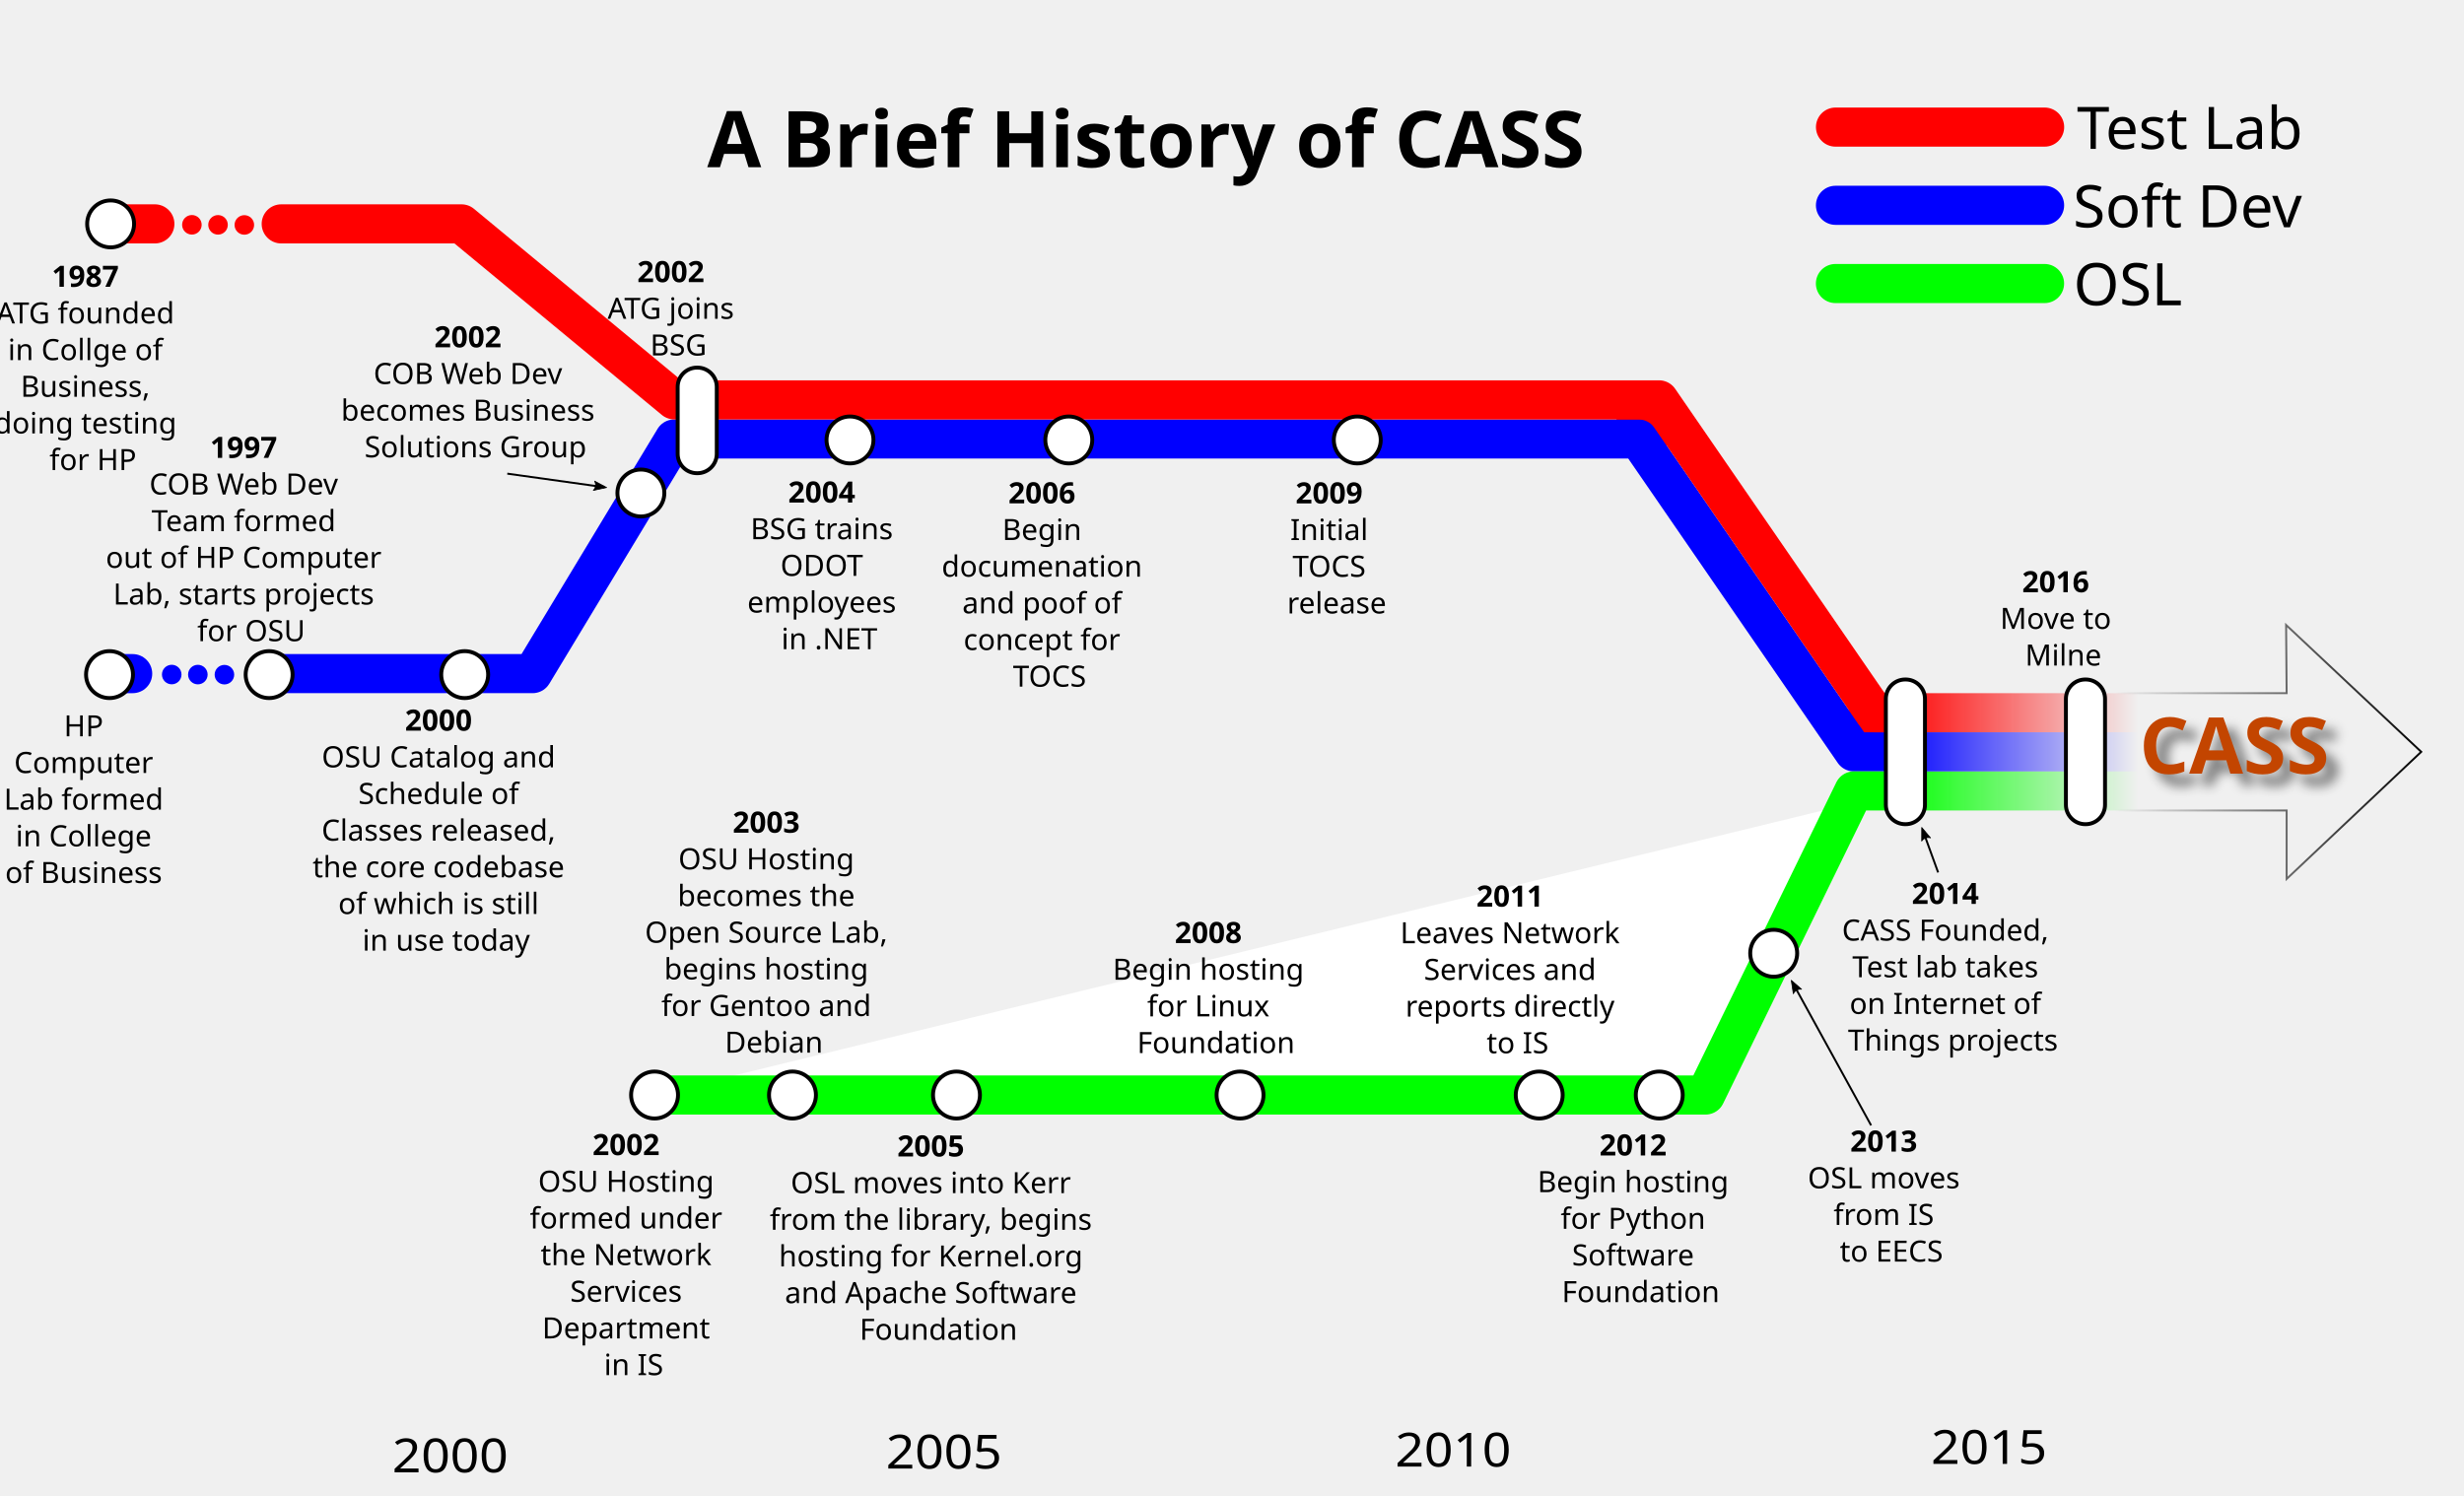
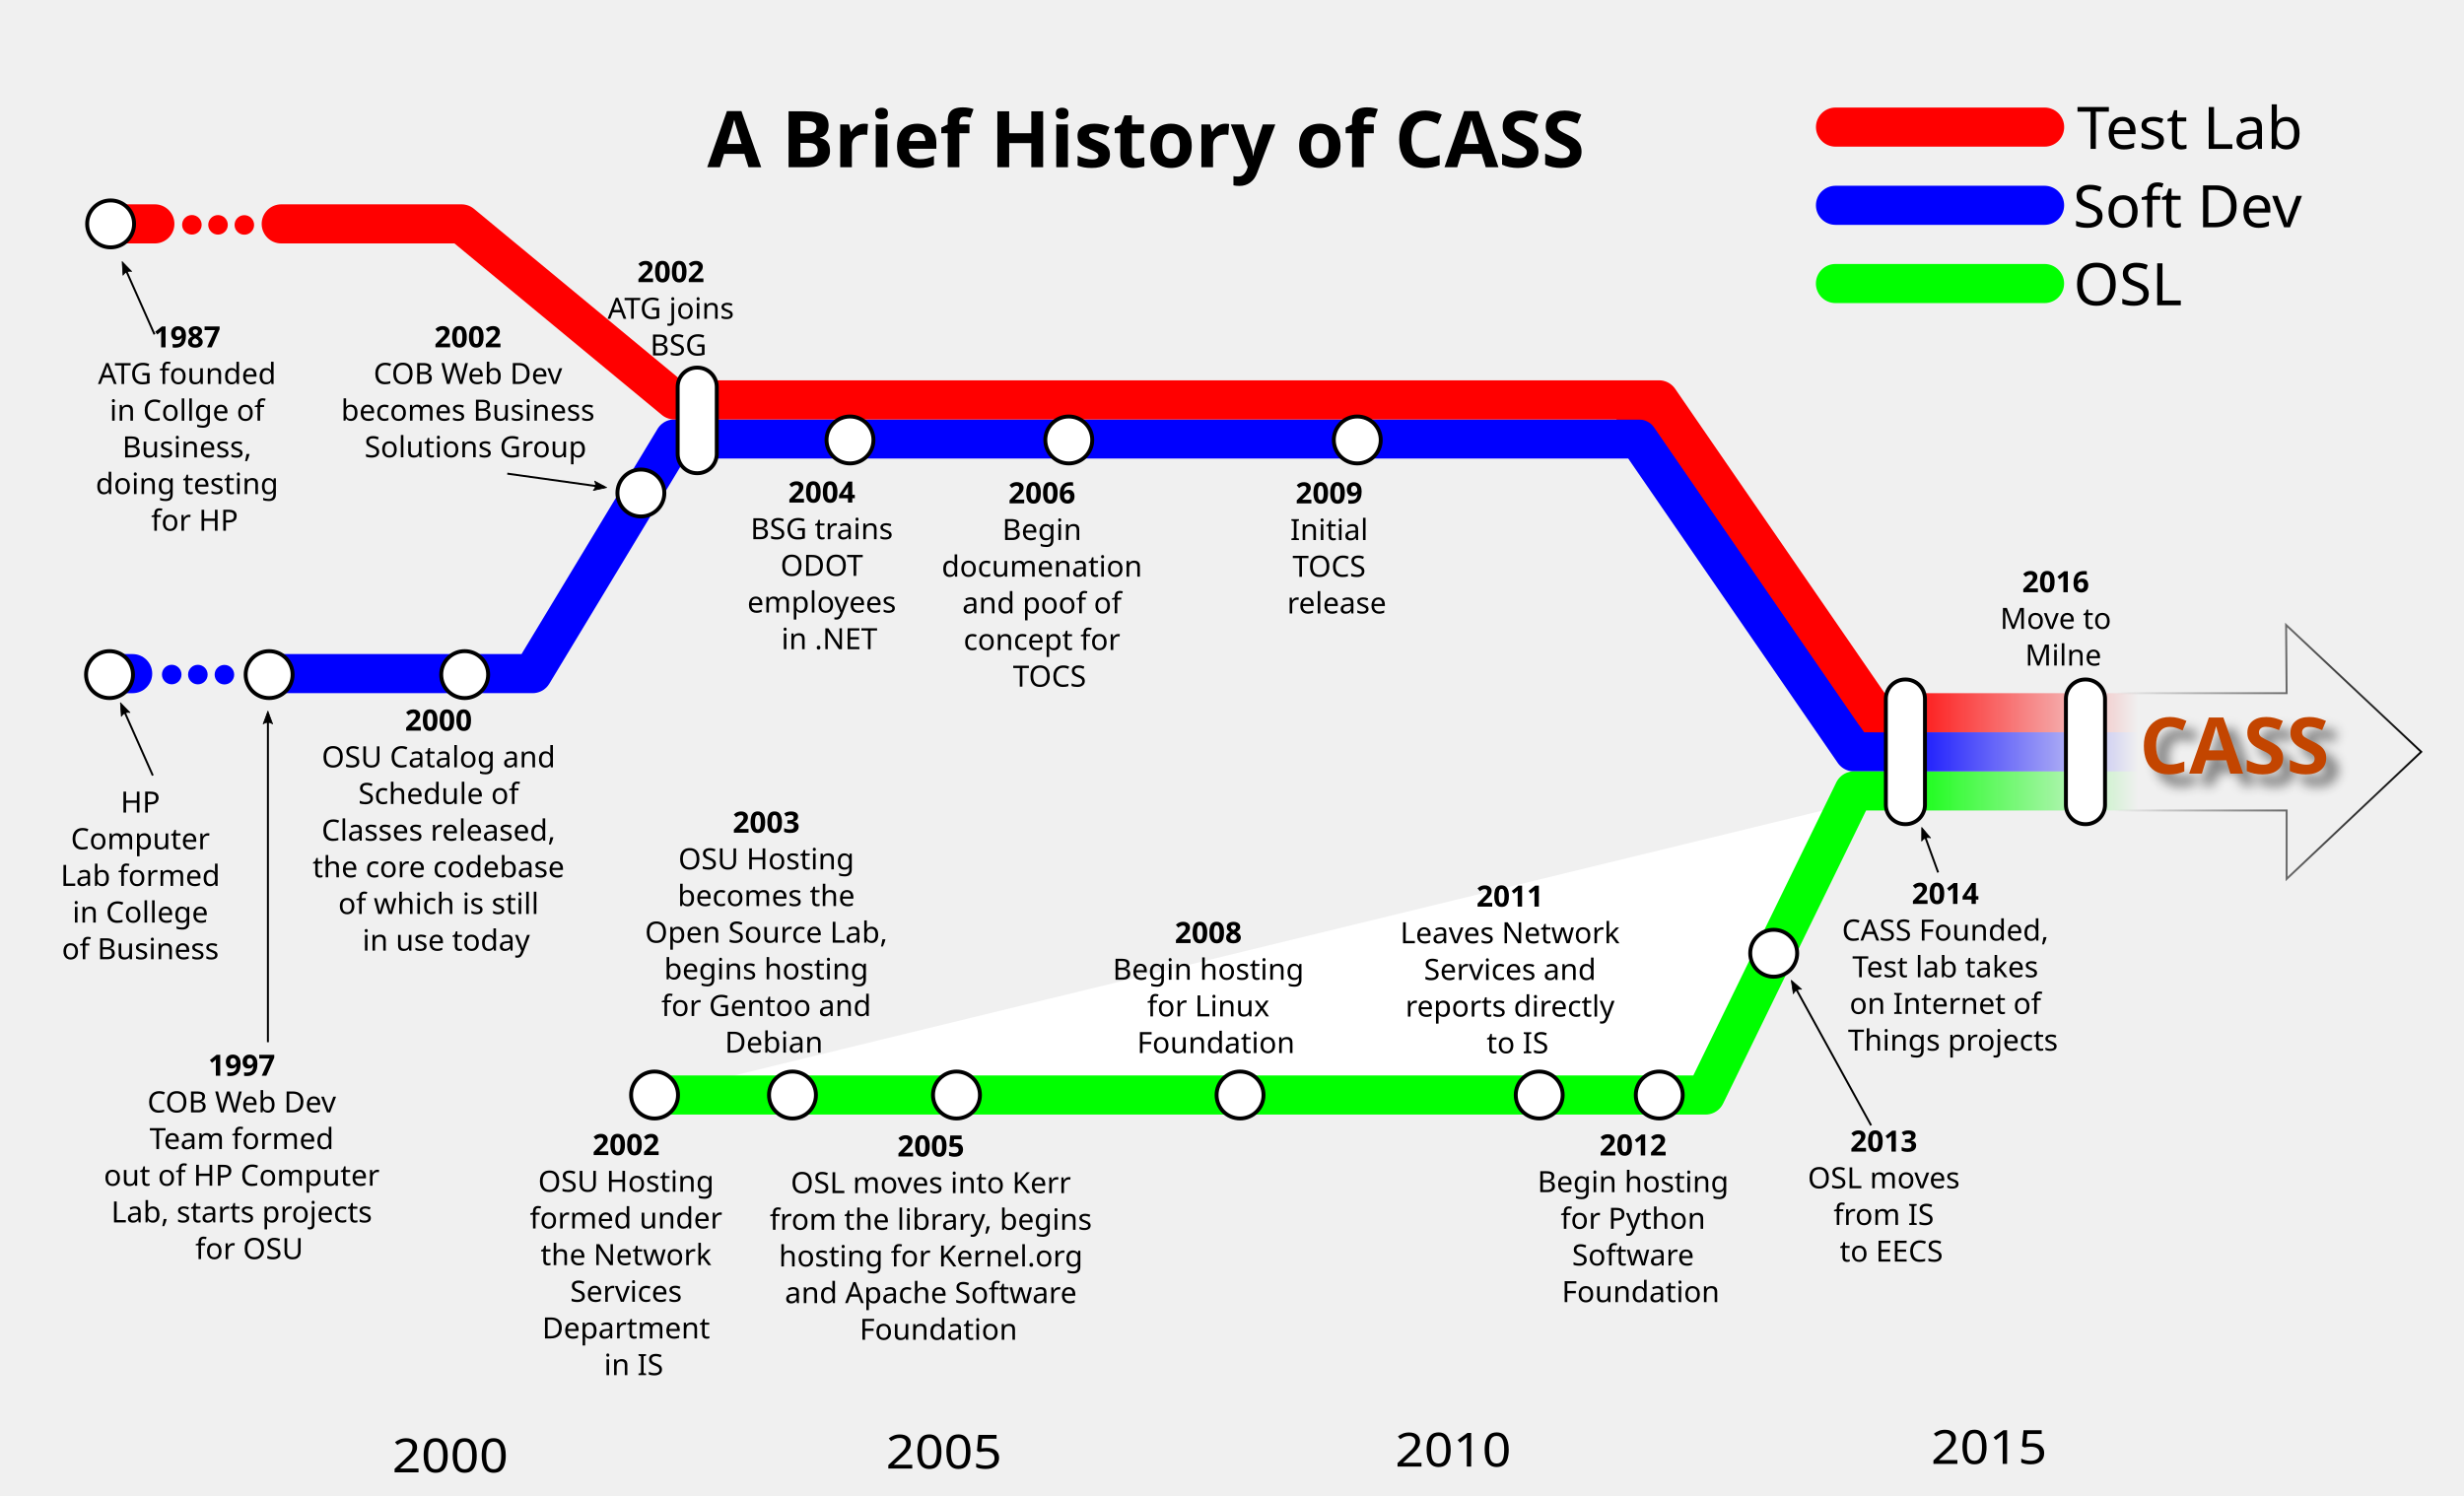
<svg xmlns="http://www.w3.org/2000/svg" xmlns:ns1="http://www.openswatchbook.org/uri/2009/osb" xmlns:xlink="http://www.w3.org/1999/xlink" width="1260" height="765" viewBox="0 0 1260 765" id="svg4152" version="1.1">
  <defs id="defs4154">
+     <marker style="overflow:visible;" id="marker4737" refX="0.0" refY="0.0" orient="auto">
+       <path transform="scale(0.6) rotate(180) translate(0,0)" d="M 8.719,4.034 L -2.207,0.016 L 8.719,-4.002 C 6.973,-1.63 6.983,1.616 8.719,4.034 z " style="fill-rule:evenodd;stroke-width:0.625;stroke-linejoin:round;stroke:#000000;stroke-opacity:1;fill:#000000;fill-opacity:1" id="path4739" />
+     </marker>
+     <marker orient="auto" refY="0.0" refX="0.0" id="marker4672" style="overflow:visible;">
+       <path id="path4443" style="fill-rule:evenodd;stroke-width:0.625;stroke-linejoin:round;stroke:#000000;stroke-opacity:1;fill:#000000;fill-opacity:1" d="M 8.719,4.034 L -2.207,0.016 L 8.719,-4.002 C 6.973,-1.63 6.983,1.616 8.719,4.034 z " transform="scale(0.6) rotate(180) translate(0,0)" />
+     </marker>
    <marker orient="auto" refY="0.0" refX="0.0" id="marker5570" style="overflow:visible;">
      <path id="path5572" style="fill-rule:evenodd;stroke-width:0.625;stroke-linejoin:round;stroke:#000000;stroke-opacity:1;fill:#000000;fill-opacity:1" d="M 8.719,4.034 L -2.207,0.016 L 8.719,-4.002 C 6.973,-1.63 6.983,1.616 8.719,4.034 z " transform="scale(0.6) rotate(180) translate(0,0)" />
    </marker>
    <marker orient="auto" refY="0.0" refX="0.0" id="marker4626" style="overflow:visible;">
      <path id="path4397" style="fill-rule:evenodd;stroke-width:0.625;stroke-linejoin:round;stroke:#000000;stroke-opacity:1;fill:#000000;fill-opacity:1" d="M 8.719,4.034 L -2.207,0.016 L 8.719,-4.002 C 6.973,-1.63 6.983,1.616 8.719,4.034 z " transform="scale(0.6) rotate(180) translate(0,0)" />
    </marker>
    <marker orient="auto" refY="0.0" refX="0.0" id="Arrow2Mend" style="overflow:visible;">
      <path id="path5809" style="fill-rule:evenodd;stroke-width:0.625;stroke-linejoin:round;stroke:#000000;stroke-opacity:1;fill:#000000;fill-opacity:1" d="M 8.719,4.034 L -2.207,0.016 L 8.719,-4.002 C 6.973,-1.63 6.983,1.616 8.719,4.034 z " transform="scale(0.6) rotate(180) translate(0,0)" />
    </marker>
    <marker orient="auto" refY="0.0" refX="0.0" id="Arrow2Mstart" style="overflow:visible">
      <path id="path5806" style="fill-rule:evenodd;stroke-width:0.625;stroke-linejoin:round;stroke:#000000;stroke-opacity:1;fill:#000000;fill-opacity:1" d="M 8.719,4.034 L -2.207,0.016 L 8.719,-4.002 C 6.973,-1.63 6.983,1.616 8.719,4.034 z " transform="scale(0.6) translate(0,0)" />
    </marker>
    <linearGradient id="linearGradient4315" ns1:paint="solid">
      <stop style="stop-color:#ffffff;stop-opacity:1;" offset="0" id="stop4317" />
    </linearGradient>
    <linearGradient id="linearGradient5270">
      <stop style="stop-color:#000000;stop-opacity:1;" offset="0" id="stop5272" />
      <stop style="stop-color:#000000;stop-opacity:0;" offset="1" id="stop5274" />
    </linearGradient>
    <linearGradient id="linearGradient5011">
      <stop style="stop-color:#000000;stop-opacity:1;" offset="0" id="stop5013" />
      <stop style="stop-color:#000000;stop-opacity:0;" offset="1" id="stop5015" />
    </linearGradient>
    <linearGradient id="linearGradient4796">
      <stop style="stop-color:#00ff00;stop-opacity:1;" offset="0" id="stop4798" />
      <stop style="stop-color:#00ff00;stop-opacity:0;" offset="1" id="stop4800" />
    </linearGradient>
    <linearGradient id="linearGradient4788">
      <stop style="stop-color:#0000ff;stop-opacity:1;" offset="0" id="stop4790" />
      <stop style="stop-color:#0000ff;stop-opacity:0;" offset="1" id="stop4792" />
    </linearGradient>
    <linearGradient id="linearGradient4780">
      <stop style="stop-color:#ff0000;stop-opacity:1;" offset="0" id="stop4782" />
      <stop style="stop-color:#ff0000;stop-opacity:0;" offset="1" id="stop4784" />
    </linearGradient>
    <linearGradient xlink:href="#linearGradient4780" id="linearGradient4786" x1="497.004" y1="652.362" x2="899.999" y2="652.362" gradientUnits="userSpaceOnUse" gradientTransform="matrix(0.3154631,0,0,0.9884958,809.5544,7.001632)" />
    <linearGradient xlink:href="#linearGradient4788" id="linearGradient4794" x1="495.812" y1="672.362" x2="900" y2="672.362" gradientUnits="userSpaceOnUse" gradientTransform="matrix(0.3154602,0,0,0.9885047,809.5565,7.225613)" />
    <linearGradient xlink:href="#linearGradient4796" id="linearGradient4802" x1="497.722" y1="692.362" x2="900" y2="692.362" gradientUnits="userSpaceOnUse" gradientTransform="matrix(0.3154602,0,0,0.9885047,809.5565,7.455606)" />
    <filter style="color-interpolation-filters:sRGB" id="filter4937" height="1.93" width="1.26" y="-0.5">
      <feFlood flood-opacity="0.498" flood-color="rgb(0,0,0)" result="flood" id="feFlood4939" />
      <feComposite in="flood" in2="SourceGraphic" operator="in" result="composite1" id="feComposite4941" />
      <feGaussianBlur in="composite1" stdDeviation="3" result="blur" id="feGaussianBlur4943" />
      <feOffset dx="6" dy="6" result="offset" id="feOffset4945" />
      <feComposite in="SourceGraphic" in2="offset" operator="over" result="composite2" id="feComposite4947" />
    </filter>
    <linearGradient xlink:href="#linearGradient5011" id="linearGradient5017" x1="1011.954" y1="666.406" x2="806.514" y2="665.16" gradientUnits="userSpaceOnUse" gradientTransform="matrix(0.7646585,0,0,1,464.7967,7.00423)" />
    <linearGradient xlink:href="#linearGradient5270" id="linearGradient5276" x1="800.918" y1="727.969" x2="873.003" y2="727.969" gradientUnits="userSpaceOnUse" />
    <linearGradient xlink:href="#linearGradient4315" id="linearGradient4319" x1="369.032" y1="769.611" x2="988.075" y2="769.611" gradientUnits="userSpaceOnUse" gradientTransform="translate(-1.980198,0)" />
    <marker orient="auto" refY="0" refX="0" id="Arrow2Mend-3" style="overflow:visible">
      <path id="path5809-3" style="fill:#000000;fill-opacity:1;fill-rule:evenodd;stroke:#000000;stroke-width:0.625;stroke-linejoin:round;stroke-opacity:1" d="M 8.719,4.034 -2.207,0.016 8.719,-4.002 c -1.745,2.372 -1.735,5.617 -6e-7,8.035 z" transform="scale(-0.6,-0.6)" />
    </marker>
    <marker orient="auto" refY="0" refX="0" id="marker4626-7" style="overflow:visible">
      <path id="path4397-9" style="fill:#000000;fill-opacity:1;fill-rule:evenodd;stroke:#000000;stroke-width:0.625;stroke-linejoin:round;stroke-opacity:1" d="M 8.719,4.034 -2.207,0.016 8.719,-4.002 c -1.745,2.372 -1.735,5.617 -6e-7,8.035 z" transform="scale(-0.6,-0.6)" />
    </marker>
+     <marker style="overflow:visible" id="marker4737-2" refX="0" refY="0" orient="auto">
+       <path transform="scale(-0.6,-0.6)" d="M 8.719,4.034 -2.207,0.016 8.719,-4.002 c -1.745,2.372 -1.735,5.617 -6e-7,8.035 z" style="fill:#000000;fill-opacity:1;fill-rule:evenodd;stroke:#000000;stroke-width:0.625;stroke-linejoin:round;stroke-opacity:1" id="path4739-1" />
+     </marker>
  </defs>
  <g id="layer1" transform="translate(0,-287.3622)" style="display:inline">
    <ellipse style="opacity:1;fill:#ff0000;fill-opacity:1;stroke:none;stroke-width:2;stroke-linejoin:miter;stroke-miterlimit:4;stroke-dasharray:none;stroke-opacity:1" id="path4246-7-2" cx="956.436" cy="660.283" rx="15.064" ry="14.569" />
    <ellipse style="opacity:1;fill:#ff0000;fill-opacity:1;stroke:none;stroke-width:2;stroke-linejoin:miter;stroke-miterlimit:4;stroke-dasharray:none;stroke-opacity:1" id="path4246-7-1" cx="841.301" cy="505.12" rx="15.064" ry="14.569" />
    <flowRoot xml:space="preserve" id="flowRoot4865" style="font-style:normal;font-weight:normal;font-size:40px;line-height:125%;font-family:sans-serif;letter-spacing:0px;word-spacing:0px;fill:#000000;fill-opacity:1;stroke:none;stroke-width:1px;stroke-linecap:butt;stroke-linejoin:miter;stroke-opacity:1">
      <flowRegion id="flowRegion4867">
        <rect id="rect4869" width="157.027" height="128.364" x="269.19" y="280.49" />
      </flowRegion>
      <flowPara id="flowPara4871" />
    </flowRoot>
+     <path style="display:inline;fill:none;fill-rule:evenodd;stroke:#ff0000;stroke-width:20;stroke-linecap:round;stroke-linejoin:miter;stroke-opacity:1;stroke-miterlimit:4;stroke-dasharray:none" d="M 841.25,213.25 953.5,374.75" id="path4407" transform="translate(0,287.3622)" />
  </g>
  <g id="layer8" style="display:inline">
    <path transform="translate(0,-287.3622)" style="fill:none;fill-rule:evenodd;stroke:url(#linearGradient4802);stroke-width:20;stroke-linecap:butt;stroke-linejoin:miter;stroke-miterlimit:4;stroke-dasharray:none;stroke-opacity:1" d="m 974.346,691.859 119.125,0" id="path4704" />
    <path transform="translate(0,-287.3622)" style="fill:none;fill-rule:evenodd;stroke:url(#linearGradient4786);stroke-width:20;stroke-linecap:butt;stroke-linejoin:miter;stroke-miterlimit:4;stroke-dasharray:none;stroke-opacity:1" d="m 1093.471,651.859 26.489,0 -152.027,0" id="path4704-8" />
    <path transform="translate(0,-287.3622)" style="fill:none;fill-rule:evenodd;stroke:url(#linearGradient4794);stroke-width:20;stroke-linecap:butt;stroke-linejoin:miter;stroke-miterlimit:4;stroke-dasharray:none;stroke-opacity:1" d="m 972.754,671.859 61.036,0 59.681,0" id="path4704-9" />
    <text transform="translate(0,-287.3622)" xml:space="preserve" style="font-style:normal;font-variant:normal;font-weight:bold;font-stretch:normal;font-size:40px;line-height:125%;font-family:sans-serif;-inkscape-font-specification:'sans-serif Bold';letter-spacing:0px;word-spacing:0px;writing-mode:lr-tb;fill:#c34500;fill-opacity:1;stroke:#000000;stroke-width:1px;stroke-linecap:butt;stroke-linejoin:miter;stroke-opacity:0;filter:url(#filter4937)" x="1093.975" y="682.994" id="text4873">
      <tspan id="tspan4875" x="1093.975" y="682.994">CASS</tspan>
    </text>
    <path transform="translate(0,-287.3622)" style="fill:none;fill-rule:evenodd;stroke:url(#linearGradient5017);stroke-width:1px;stroke-linecap:butt;stroke-linejoin:miter;stroke-opacity:1" d="m 1073.722,641.859 57.543,0 38.039,0 -0.274,-34.881 69.094,64.881 -68.819,65 0,-35 -95.582,0" id="path5009" />
  </g>
  <g id="layer9" style="display:inline">
    <circle transform="translate(0,-287.3622)" style="opacity:1;fill:#ff0000;fill-opacity:1;stroke:none;stroke-width:20;stroke-linejoin:miter;stroke-miterlimit:4;stroke-dasharray:none;stroke-opacity:1" id="path5095" cx="111.489" cy="402.348" r="5" />
    <circle transform="translate(0,-287.3622)" style="opacity:1;fill:#ff0000;fill-opacity:1;stroke:none;stroke-width:20;stroke-linejoin:miter;stroke-miterlimit:4;stroke-dasharray:none;stroke-opacity:1" id="path5095-1" cx="124.947" cy="402.397" r="5" />
    <circle transform="translate(0,-287.3622)" style="opacity:1;fill:#ff0000;fill-opacity:1;stroke:none;stroke-width:20;stroke-linejoin:miter;stroke-miterlimit:4;stroke-dasharray:none;stroke-opacity:1" id="path5095-5" cx="98.126" cy="402.329" r="5" />
    <path transform="translate(0,-287.3622)" style="fill:none;fill-rule:evenodd;stroke:#ff0000;stroke-width:20;stroke-linecap:round;stroke-linejoin:miter;stroke-miterlimit:4;stroke-dasharray:none;stroke-opacity:1" d="m 79.188,401.857 -21.634,0" id="path5118" />
    <path transform="translate(0,-287.3622)" style="fill:none;fill-rule:evenodd;stroke:#0000ff;stroke-width:20;stroke-linecap:round;stroke-linejoin:miter;stroke-miterlimit:4;stroke-dasharray:none;stroke-opacity:1" d="m 67.842,631.862 -10.634,0" id="path5118-7" />
    <circle transform="translate(0,-287.3622)" style="opacity:1;fill:#0000ff;fill-opacity:1;stroke:none;stroke-width:20;stroke-linejoin:miter;stroke-miterlimit:4;stroke-dasharray:none;stroke-opacity:1" id="path5095-4" cx="101.176" cy="632.348" r="5" />
    <circle transform="translate(0,-287.3622)" style="opacity:1;fill:#0000ff;fill-opacity:1;stroke:none;stroke-width:20;stroke-linejoin:miter;stroke-miterlimit:4;stroke-dasharray:none;stroke-opacity:1" id="path5095-1-0" cx="114.76" cy="632.397" r="5" />
    <circle transform="translate(0,-287.3622)" style="opacity:1;fill:#0000ff;fill-opacity:1;stroke:none;stroke-width:20;stroke-linejoin:miter;stroke-miterlimit:4;stroke-dasharray:none;stroke-opacity:1" id="path5095-5-41" cx="87.814" cy="632.329" r="5" />
  </g>
  <g id="layer10">
    <text xml:space="preserve" style="display:inline;font-style:normal;font-variant:normal;font-weight:normal;font-stretch:normal;font-size:25px;line-height:125%;font-family:sans-serif;-inkscape-font-specification:'sans-serif, Normal';text-align:start;letter-spacing:0px;word-spacing:0px;writing-mode:lr-tb;text-anchor:start;fill:#000000;fill-opacity:1;stroke:none;stroke-width:1px;stroke-linecap:butt;stroke-linejoin:miter;stroke-opacity:1" x="951.234" y="1075.412" id="text5022-9" transform="matrix(1.038055,0,0,0.9633397,0,-287.3622)">
      <tspan id="tspan5318" x="951.234" y="1075.412">2015</tspan>
    </text>
    <text xml:space="preserve" style="display:inline;font-style:normal;font-variant:normal;font-weight:normal;font-stretch:normal;font-size:25px;line-height:125%;font-family:sans-serif;-inkscape-font-specification:'sans-serif, Normal';text-align:start;letter-spacing:0px;word-spacing:0px;writing-mode:lr-tb;text-anchor:start;fill:#000000;fill-opacity:1;stroke:none;stroke-width:1px;stroke-linecap:butt;stroke-linejoin:miter;stroke-opacity:1" x="687.245" y="1076.852" id="text5022-9-3" transform="matrix(1.038055,0,0,0.9633397,0,-287.3622)">
      <tspan id="tspan5356" x="687.245" y="1076.852">2010</tspan>
    </text>
    <text xml:space="preserve" style="display:inline;font-style:normal;font-variant:normal;font-weight:normal;font-stretch:normal;font-size:25px;line-height:125%;font-family:sans-serif;-inkscape-font-specification:'sans-serif, Normal';text-align:start;letter-spacing:0px;word-spacing:0px;writing-mode:lr-tb;text-anchor:start;fill:#000000;fill-opacity:1;stroke:none;stroke-width:1px;stroke-linecap:butt;stroke-linejoin:miter;stroke-opacity:1" x="436.395" y="1077.9" id="text5022-9-3-2" transform="matrix(1.038055,0,0,0.9633397,0,-287.3622)">
      <tspan id="tspan5358" x="436.395" y="1077.9">2005</tspan>
    </text>
    <text xml:space="preserve" style="display:inline;font-style:normal;font-variant:normal;font-weight:normal;font-stretch:normal;font-size:25px;line-height:125%;font-family:sans-serif;-inkscape-font-specification:'sans-serif, Normal';text-align:start;letter-spacing:0px;word-spacing:0px;writing-mode:lr-tb;text-anchor:start;fill:#000000;fill-opacity:1;stroke:none;stroke-width:1px;stroke-linecap:butt;stroke-linejoin:miter;stroke-opacity:1" x="193.176" y="1079.915" id="text5022-9-3-6" transform="matrix(1.038055,0,0,0.9633397,0,-287.3622)">
      <tspan id="tspan5376" x="193.176" y="1079.915">2000</tspan>
    </text>
  </g>
  <g id="layer4" style="display:inline">
    <path transform="translate(0,-287.3622)" style="fill:none;fill-rule:evenodd;stroke:#0000ff;stroke-width:20;stroke-linecap:butt;stroke-linejoin:round;stroke-miterlimit:4;stroke-dasharray:none;stroke-opacity:1" d="m 972.233,671.859 -24.233,0 -110.137,-160 -493.055,0 -72.475,120 -137.089,0" id="path4809-6" />
    <path transform="translate(0,-287.3622)" style="fill:none;fill-opacity:1;fill-rule:evenodd;stroke:#ff0000;stroke-width:20;stroke-linecap:round;stroke-linejoin:round;stroke-miterlimit:4;stroke-dasharray:none;stroke-opacity:1" d="m 969.263,651.859 -10.762,0 -110.138,-160 -503.555,0 -108.812,-90 -92.191,0" id="path4809" />
    <path transform="translate(0,-287.3622)" style="fill:url(#linearGradient4319);fill-opacity:1;fill-rule:evenodd;stroke:#00ff00;stroke-width:20;stroke-linecap:butt;stroke-linejoin:round;stroke-miterlimit:4;stroke-dasharray:none;stroke-opacity:1" d="M 973.223,691.862 948,691.859 872.149,847.362 l -537.77,0" id="path4809-6-2" />
  </g>
  <g id="layer7" style="display:inline">
    <path transform="translate(0,-287.3622)" style="fill:none;fill-rule:evenodd;stroke:#000000;stroke-width:1px;stroke-linecap:butt;stroke-linejoin:miter;stroke-opacity:1;marker-end:url(#marker4626)" d="m 991.089,733.55 -7.921,-21.782" id="path5651" />
    <path transform="translate(0,-287.3622)" style="fill:none;fill-rule:evenodd;stroke:#000000;stroke-width:1px;stroke-linecap:butt;stroke-linejoin:miter;stroke-opacity:1;marker-end:url(#Arrow2Mend)" d="m 259.406,529.59 49.505,6.931" id="path5776" />
    <path transform="translate(0,-287.3622)" style="fill:none;fill-rule:evenodd;stroke:#000000;stroke-width:1px;stroke-linecap:butt;stroke-linejoin:miter;stroke-opacity:1;marker-end:url(#marker4626-7)" d="M 956.813,862.882 916.642,789.85" id="path5651-6" />
  </g>
  <g id="layer6" style="display:inline">
    <text transform="translate(0,-287.3622)" xml:space="preserve" style="font-style:normal;font-variant:normal;font-weight:normal;font-stretch:normal;font-size:15px;line-height:125%;font-family:sans-serif;-inkscape-font-specification:'sans-serif, Normal';text-align:center;letter-spacing:0px;word-spacing:0px;writing-mode:lr-tb;text-anchor:middle;fill:#000000;fill-opacity:1;stroke:none;stroke-width:1px;stroke-linecap:butt;stroke-linejoin:miter;stroke-opacity:1" x="333.8" y="878.098" id="text5375">
      <tspan id="tspan5458" x="333.8" y="878.098" style="font-weight:bold">2002</tspan>
      <tspan id="tspan5460" x="333.8" y="896.848">OSU Hosting</tspan>
      <tspan id="tspan5462" x="333.8" y="915.598">formed under</tspan>
      <tspan id="tspan5464" x="333.8" y="934.348">the Network</tspan>
      <tspan x="333.8" y="953.098" id="tspan5592">Services</tspan>
      <tspan id="tspan5466" x="333.8" y="971.848">Department</tspan>
      <tspan x="333.8" y="990.598" id="tspan5594">in IS</tspan>
    </text>
-     <text transform="translate(0,-287.3622)" xml:space="preserve" style="font-style:normal;font-variant:normal;font-weight:normal;font-stretch:normal;font-size:15px;line-height:125%;font-family:sans-serif;-inkscape-font-specification:'sans-serif, Normal';text-align:center;letter-spacing:0px;word-spacing:0px;writing-mode:lr-tb;text-anchor:middle;fill:#000000;fill-opacity:1;stroke:none;stroke-width:1px;stroke-linecap:butt;stroke-linejoin:miter;stroke-opacity:1" x="138.243" y="521.506" id="text5375-4-6">
-       <tspan id="tspan5536" style="font-weight:bold" x="138.243" y="521.506">1997</tspan>
-       <tspan id="tspan5546" x="138.243" y="540.256">COB Web Dev</tspan>
-       <tspan x="138.243" y="559.006" id="tspan4860">Team formed</tspan>
-       <tspan x="138.243" y="577.756" id="tspan4862">out of HP Computer</tspan>
-       <tspan x="138.243" y="596.506" id="tspan4864">Lab, starts projects</tspan>
-       <tspan x="138.243" y="615.256" id="tspan4866">for OSU</tspan>
+     <text xml:space="preserve" style="font-style:normal;font-variant:normal;font-weight:normal;font-stretch:normal;font-size:15px;line-height:125%;font-family:sans-serif;-inkscape-font-specification:'sans-serif, Normal';text-align:center;letter-spacing:0px;word-spacing:0px;writing-mode:lr-tb;text-anchor:middle;fill:#000000;fill-opacity:1;stroke:none;stroke-width:1px;stroke-linecap:butt;stroke-linejoin:miter;stroke-opacity:1" x="137.243" y="550.144" id="text5375-4-6">
+       <tspan id="tspan5536" style="font-weight:bold" x="137.243" y="550.144">1997</tspan>
+       <tspan id="tspan5546" x="137.243" y="568.894">COB Web Dev</tspan>
+       <tspan x="137.243" y="587.644" id="tspan4860">Team formed</tspan>
+       <tspan x="137.243" y="606.394" id="tspan4862">out of HP Computer</tspan>
+       <tspan x="137.243" y="625.144" id="tspan4864">Lab, starts projects</tspan>
+       <tspan x="137.243" y="643.894" id="tspan4866">for OSU</tspan>
    </text>
    <text transform="translate(0,-287.3622)" xml:space="preserve" style="font-style:normal;font-variant:normal;font-weight:normal;font-stretch:normal;font-size:15px;line-height:125%;font-family:sans-serif;-inkscape-font-specification:'sans-serif, Normal';text-align:center;letter-spacing:0px;word-spacing:0px;writing-mode:lr-tb;text-anchor:middle;fill:#000000;fill-opacity:1;stroke:none;stroke-width:1px;stroke-linecap:butt;stroke-linejoin:miter;stroke-opacity:1" x="252.906" y="464.976" id="text5375-4-6-5">
      <tspan id="tspan5444" style="font-weight:bold" x="252.906" y="464.976">2002</tspan>
      <tspan id="tspan5446" x="252.906" y="483.726">COB Web Dev</tspan>
      <tspan id="tspan5448" x="252.906" y="502.476">becomes Business</tspan>
      <tspan id="tspan5456" x="252.906" y="521.226">Solutions Group</tspan>
    </text>
    <text transform="translate(0,-287.3622)" xml:space="preserve" style="font-style:normal;font-variant:normal;font-weight:normal;font-stretch:normal;font-size:15px;line-height:125%;font-family:sans-serif;-inkscape-font-specification:'sans-serif, Normal';text-align:center;letter-spacing:0px;word-spacing:0px;writing-mode:lr-tb;text-anchor:middle;fill:#000000;fill-opacity:1;stroke:none;stroke-width:1px;stroke-linecap:butt;stroke-linejoin:miter;stroke-opacity:1" x="433.86" y="544.369" id="text5375-4-6-5-4">
      <tspan id="tspan5418" style="font-weight:bold" x="433.86" y="544.369">2004</tspan>
      <tspan x="433.86" y="563.119" id="tspan4886">BSG trains</tspan>
      <tspan x="433.86" y="581.869" id="tspan5237">ODOT</tspan>
      <tspan x="433.86" y="600.619" id="tspan5239">employees</tspan>
      <tspan x="433.86" y="619.369" id="tspan5241">in .NET</tspan>
    </text>
    <text transform="translate(0,-287.3622)" xml:space="preserve" style="font-style:normal;font-variant:normal;font-weight:normal;font-stretch:normal;font-size:15px;line-height:125%;font-family:sans-serif;-inkscape-font-specification:'sans-serif, Normal';text-align:center;letter-spacing:0px;word-spacing:0px;writing-mode:lr-tb;text-anchor:middle;fill:#000000;fill-opacity:1;stroke:none;stroke-width:1px;stroke-linecap:butt;stroke-linejoin:miter;stroke-opacity:1" x="1064.853" y="590.225" id="text5375-4-6-4-0">
      <tspan id="tspan5412" style="font-weight:bold" x="1064.853" y="590.225">2016</tspan>
      <tspan id="tspan5414" x="1064.853" y="608.975">Move to</tspan>
      <tspan id="tspan5416" x="1064.853" y="627.725">Milne</tspan>
    </text>
    <text transform="translate(0,-287.3622)" xml:space="preserve" style="font-style:normal;font-variant:normal;font-weight:normal;font-stretch:normal;font-size:15px;line-height:125%;font-family:sans-serif;-inkscape-font-specification:'sans-serif, Normal';text-align:center;letter-spacing:0px;word-spacing:0px;writing-mode:lr-tb;text-anchor:middle;fill:#000000;fill-opacity:1;stroke:none;stroke-width:1px;stroke-linecap:butt;stroke-linejoin:miter;stroke-opacity:1" x="1008.418" y="749.631" id="text5375-4-6-4-6">
      <tspan id="tspan5402" style="font-weight:bold" x="1008.418" y="749.631">2014</tspan>
      <tspan id="tspan5404" x="1008.418" y="768.381">CASS Founded,</tspan>
      <tspan id="tspan5406" x="1008.418" y="787.131">Test lab takes</tspan>
      <tspan id="tspan5408" x="1008.418" y="805.881">on Internet of</tspan>
      <tspan id="tspan5410" x="1008.418" y="824.631">Things projects</tspan>
    </text>
-     <text transform="translate(0,-287.3622)" xml:space="preserve" style="font-style:normal;font-variant:normal;font-weight:normal;font-stretch:normal;font-size:15px;line-height:125%;font-family:sans-serif;-inkscape-font-specification:'sans-serif, Normal';text-align:center;letter-spacing:0px;word-spacing:0px;writing-mode:lr-tb;text-anchor:middle;fill:#000000;fill-opacity:1;stroke:none;stroke-width:1px;stroke-linecap:butt;stroke-linejoin:miter;stroke-opacity:1" x="57.284" y="434.018" id="text5375-4-6-4-00">
-       <tspan id="tspan4371" style="font-weight:bold" x="57.284" y="434.018">1987</tspan>
-       <tspan id="tspan4375" x="57.284" y="452.768">ATG founded</tspan>
-       <tspan x="57.284" y="471.518" id="tspan4378">in Collge of</tspan>
-       <tspan x="57.284" y="490.268" id="tspan4390">Business,</tspan>
-       <tspan id="tspan4377" x="57.284" y="509.018">doing testing</tspan>
-       <tspan id="tspan4379" x="57.284" y="527.768">for HP</tspan>
-     </text>
-     <text transform="translate(0,-287.3622)" xml:space="preserve" style="font-style:normal;font-variant:normal;font-weight:normal;font-stretch:normal;font-size:15px;line-height:125%;font-family:sans-serif;-inkscape-font-specification:'sans-serif, Normal';text-align:center;letter-spacing:0px;word-spacing:0px;writing-mode:lr-tb;text-anchor:middle;fill:#000000;fill-opacity:1;stroke:none;stroke-width:1px;stroke-linecap:butt;stroke-linejoin:miter;stroke-opacity:1" x="56.418" y="663.925" id="text5375-4-6-4-00-9">
-       <tspan id="tspan4496" x="56.418" y="663.925">HP</tspan>
-       <tspan id="tspan4498" x="56.418" y="682.675">Computer</tspan>
-       <tspan id="tspan4500" x="56.418" y="701.425">Lab formed</tspan>
-       <tspan id="tspan4502" x="56.418" y="720.175">in College</tspan>
-       <tspan id="tspan4504" x="56.418" y="738.925">of Business</tspan>
-       <tspan id="tspan4506" x="56.418" y="757.675" />
+     <text xml:space="preserve" style="font-style:normal;font-variant:normal;font-weight:normal;font-stretch:normal;font-size:15px;line-height:125%;font-family:sans-serif;-inkscape-font-specification:'sans-serif, Normal';text-align:center;letter-spacing:0px;word-spacing:0px;writing-mode:lr-tb;text-anchor:middle;fill:#000000;fill-opacity:1;stroke:none;stroke-width:1px;stroke-linecap:butt;stroke-linejoin:miter;stroke-opacity:1" x="109.284" y="177.656" id="text5375-4-6-4-00">
+       <tspan id="tspan4371" style="font-weight:bold" x="109.284" y="177.656">1987</tspan>
+       <tspan id="tspan4375" x="109.284" y="196.406">ATG founded</tspan>
+       <tspan x="109.284" y="215.156" id="tspan4378">in Collge of</tspan>
+       <tspan x="109.284" y="233.906" id="tspan4390">Business,</tspan>
+       <tspan id="tspan4377" x="109.284" y="252.656">doing testing</tspan>
+       <tspan id="tspan4379" x="109.284" y="271.406">for HP</tspan>
+     </text>
+     <text xml:space="preserve" style="font-style:normal;font-variant:normal;font-weight:normal;font-stretch:normal;font-size:15px;line-height:125%;font-family:sans-serif;-inkscape-font-specification:'sans-serif, Normal';text-align:center;letter-spacing:0px;word-spacing:0px;writing-mode:lr-tb;text-anchor:middle;fill:#000000;fill-opacity:1;stroke:none;stroke-width:1px;stroke-linecap:butt;stroke-linejoin:miter;stroke-opacity:1" x="85.418" y="415.562" id="text5375-4-6-4-00-9">
+       <tspan id="tspan4496" x="85.418" y="415.562">HP</tspan>
+       <tspan id="tspan4498" x="85.418" y="434.312">Computer</tspan>
+       <tspan id="tspan4500" x="85.418" y="453.062">Lab formed</tspan>
+       <tspan id="tspan4502" x="85.418" y="471.812">in College</tspan>
+       <tspan id="tspan4504" x="85.418" y="490.562">of Business</tspan>
+       <tspan id="tspan4506" x="85.418" y="509.312" />
    </text>
    <text transform="translate(0,-287.3622)" xml:space="preserve" style="font-style:normal;font-variant:normal;font-weight:bold;font-stretch:normal;font-size:15px;line-height:125%;font-family:sans-serif;-inkscape-font-specification:'sans-serif, Bold';text-align:center;letter-spacing:0px;word-spacing:0px;writing-mode:lr-tb;text-anchor:middle;fill:#000000;fill-opacity:1;stroke:none;stroke-width:1px;stroke-linecap:butt;stroke-linejoin:miter;stroke-opacity:1" x="405.495" y="713.209" id="text5375-4">
      <tspan id="tspan4344" x="405.495" y="713.209">2003</tspan>
      <tspan id="tspan4346" style="font-weight:normal" x="405.495" y="731.959">OSU Hosting</tspan>
      <tspan id="tspan4348" style="font-weight:normal" x="405.495" y="750.709">becomes the</tspan>
      <tspan id="tspan4350" style="font-weight:normal" x="405.495" y="769.459">Open Source Lab,</tspan>
      <tspan id="tspan4352" style="font-weight:normal" x="405.495" y="788.209">begins hosting</tspan>
      <tspan id="tspan4354" style="font-weight:normal" x="405.495" y="806.959">for Gentoo and</tspan>
      <tspan id="tspan4356" style="font-weight:normal" x="405.495" y="825.709">Debian</tspan>
    </text>
    <text transform="translate(0,-287.3622)" xml:space="preserve" style="font-style:normal;font-variant:normal;font-weight:normal;font-stretch:normal;font-size:15px;line-height:125%;font-family:sans-serif;-inkscape-font-specification:'sans-serif, Normal';text-align:center;letter-spacing:0px;word-spacing:0px;writing-mode:lr-tb;text-anchor:middle;fill:#000000;fill-opacity:1;stroke:none;stroke-width:1px;stroke-linecap:butt;stroke-linejoin:miter;stroke-opacity:1" x="237.906" y="661.026" id="text5375-4-6-5-4-5">
      <tspan id="tspan5418-3" style="font-weight:bold" x="237.906" y="661.026">2000</tspan>
      <tspan id="tspan5420-4" x="237.906" y="679.776">OSU Catalog and</tspan>
      <tspan id="tspan5422-9" x="237.906" y="698.526">Schedule of</tspan>
      <tspan id="tspan5428-3" x="237.906" y="717.276">Classes released,</tspan>
      <tspan x="237.906" y="736.026" id="tspan4873">the core codebase</tspan>
      <tspan x="237.906" y="754.776" id="tspan4878">of which is still</tspan>
      <tspan x="237.906" y="773.526" id="tspan4882">in use today</tspan>
    </text>
    <text transform="translate(0,-287.3622)" xml:space="preserve" style="font-style:normal;font-variant:normal;font-weight:bold;font-stretch:normal;font-size:15px;line-height:125%;font-family:sans-serif;-inkscape-font-specification:'sans-serif, Bold';text-align:center;letter-spacing:0px;word-spacing:0px;writing-mode:lr-tb;text-anchor:middle;fill:#000000;fill-opacity:1;stroke:none;stroke-width:1px;stroke-linecap:butt;stroke-linejoin:miter;stroke-opacity:1" x="489.649" y="878.79" id="text5375-4-69">
      <tspan id="tspan4309-3" x="489.649" y="878.79" style="font-style:normal;font-variant:normal;font-weight:bold;font-stretch:normal;font-size:15px;line-height:125%;font-family:sans-serif;-inkscape-font-specification:'sans-serif, Bold';text-align:center;writing-mode:lr-tb;text-anchor:middle">2005</tspan>
      <tspan x="489.649" y="897.54" style="font-weight:normal" id="tspan5185">OSL moves into Kerr</tspan>
      <tspan x="489.649" y="916.29" style="font-weight:normal" id="tspan5179">from the library, begins</tspan>
      <tspan x="489.649" y="935.04" style="font-weight:normal" id="tspan5195">hosting for Kernel.org</tspan>
      <tspan x="489.649" y="953.79" style="font-weight:normal" id="tspan5584">and Apache Software</tspan>
      <tspan x="489.649" y="972.54" style="font-weight:normal" id="tspan5586">Foundation</tspan>
    </text>
    <text transform="translate(0,-287.3622)" xml:space="preserve" style="font-style:normal;font-variant:normal;font-weight:bold;font-stretch:normal;font-size:15px;line-height:125%;font-family:sans-serif;-inkscape-font-specification:'sans-serif, Bold';text-align:center;letter-spacing:0px;word-spacing:0px;writing-mode:lr-tb;text-anchor:middle;fill:#000000;fill-opacity:1;stroke:none;stroke-width:1px;stroke-linecap:butt;stroke-linejoin:miter;stroke-opacity:1" x="631.546" y="769.642" id="text5375-4-69-1">
      <tspan id="tspan4309-3-1" x="631.546" y="769.642" style="font-style:normal;font-variant:normal;font-weight:bold;font-stretch:normal;font-size:15px;line-height:125%;font-family:sans-serif;-inkscape-font-specification:'sans-serif, Bold';text-align:center;writing-mode:lr-tb;text-anchor:middle">2008</tspan>
      <tspan id="tspan4313-8-4" x="631.546" y="788.392" style="font-weight:normal">Begin hosting</tspan>
      <tspan x="631.546" y="807.142" style="font-weight:normal" id="tspan5586-4">for Linux</tspan>
      <tspan x="631.546" y="825.892" style="font-weight:normal" id="tspan5649">Foundation</tspan>
    </text>
    <text transform="translate(0,-287.3622)" xml:space="preserve" style="font-style:normal;font-variant:normal;font-weight:bold;font-stretch:normal;font-size:15px;line-height:125%;font-family:sans-serif;-inkscape-font-specification:'sans-serif, Bold';text-align:center;letter-spacing:0px;word-spacing:0px;writing-mode:lr-tb;text-anchor:middle;fill:#000000;fill-opacity:1;stroke:none;stroke-width:1px;stroke-linecap:butt;stroke-linejoin:miter;stroke-opacity:1" x="848.743" y="878.279" id="text5375-4-69-1-1">
      <tspan id="tspan4309-3-1-8" x="848.743" y="878.279" style="font-style:normal;font-variant:normal;font-weight:bold;font-stretch:normal;font-size:15px;line-height:125%;font-family:sans-serif;-inkscape-font-specification:'sans-serif, Bold';text-align:center;writing-mode:lr-tb;text-anchor:middle">2012</tspan>
      <tspan id="tspan4313-8-4-2" x="848.743" y="897.029" style="font-weight:normal">Begin hosting</tspan>
      <tspan x="848.743" y="915.779" style="font-weight:normal" id="tspan5649-5">for Python</tspan>
      <tspan x="848.743" y="934.529" style="font-weight:normal" id="tspan5685">Software</tspan>
      <tspan x="848.743" y="953.279" style="font-weight:normal" id="tspan5687">Foundation</tspan>
    </text>
    <text transform="translate(0,-287.3622)" xml:space="preserve" style="font-style:normal;font-variant:normal;font-weight:normal;font-stretch:normal;font-size:15px;line-height:125%;font-family:sans-serif;-inkscape-font-specification:'sans-serif, Normal';text-align:center;letter-spacing:0px;word-spacing:0px;writing-mode:lr-tb;text-anchor:middle;fill:#000000;fill-opacity:1;stroke:none;stroke-width:1px;stroke-linecap:butt;stroke-linejoin:miter;stroke-opacity:1" x="356.686" y="431.648" id="text5375-4-6-5-6">
      <tspan id="tspan5444-4" style="font-weight:bold" x="356.686" y="431.648">2002</tspan>
      <tspan id="tspan5456-5" x="356.686" y="450.398">ATG joins</tspan>
      <tspan x="356.686" y="469.148" id="tspan4836">BSG</tspan>
    </text>
    <text transform="translate(0,-287.3622)" xml:space="preserve" style="font-style:normal;font-variant:normal;font-weight:normal;font-stretch:normal;font-size:15px;line-height:125%;font-family:sans-serif;-inkscape-font-specification:'sans-serif, Normal';text-align:center;letter-spacing:0px;word-spacing:0px;writing-mode:lr-tb;text-anchor:middle;fill:#000000;fill-opacity:1;stroke:none;stroke-width:1px;stroke-linecap:butt;stroke-linejoin:miter;stroke-opacity:1" x="693.323" y="544.82" id="text5375-4-6-5-4-8">
      <tspan id="tspan5418-8" style="font-weight:bold" x="693.323" y="544.82">2009</tspan>
      <tspan x="693.323" y="563.57" id="tspan5519-2">Initial</tspan>
      <tspan x="693.323" y="582.32" id="tspan6091">TOCS</tspan>
      <tspan x="693.323" y="601.07" id="tspan6089">release</tspan>
    </text>
    <text transform="translate(0,-287.3622)" xml:space="preserve" style="font-style:normal;font-variant:normal;font-weight:normal;font-stretch:normal;font-size:15px;line-height:125%;font-family:sans-serif;-inkscape-font-specification:'sans-serif, Normal';text-align:center;letter-spacing:0px;word-spacing:0px;writing-mode:lr-tb;text-anchor:middle;fill:#000000;fill-opacity:1;stroke:none;stroke-width:1px;stroke-linecap:butt;stroke-linejoin:miter;stroke-opacity:1" x="546.458" y="544.773" id="text5375-4-6-5-4-1">
      <tspan id="tspan5418-6" style="font-weight:bold" x="546.458" y="544.773">2006</tspan>
      <tspan x="546.458" y="563.523" id="tspan5241-1">Begin</tspan>
      <tspan x="546.458" y="582.273" id="tspan5519">documenation</tspan>
      <tspan x="546.458" y="601.023" id="tspan5521">and poof of</tspan>
      <tspan x="546.458" y="619.773" id="tspan5523">concept for</tspan>
      <tspan x="546.458" y="638.523" id="tspan5525">TOCS</tspan>
    </text>
    <text transform="translate(0,-287.3622)" xml:space="preserve" style="font-style:normal;font-variant:normal;font-weight:bold;font-stretch:normal;font-size:15px;line-height:125%;font-family:sans-serif;-inkscape-font-specification:'sans-serif, Bold';text-align:center;letter-spacing:0px;word-spacing:0px;writing-mode:lr-tb;text-anchor:middle;fill:#000000;fill-opacity:1;stroke:none;stroke-width:1px;stroke-linecap:butt;stroke-linejoin:miter;stroke-opacity:1" x="785.801" y="751.004" id="text5375-4-69-1-18">
      <tspan id="tspan4309-3-1-4" x="785.801" y="751.004" style="font-style:normal;font-variant:normal;font-weight:bold;font-stretch:normal;font-size:15px;line-height:125%;font-family:sans-serif;-inkscape-font-specification:'sans-serif, Bold';text-align:center;writing-mode:lr-tb;text-anchor:middle">2011</tspan>
      <tspan x="785.801" y="769.754" style="font-weight:normal" id="tspan5649-2">Leaves Network</tspan>
      <tspan x="785.801" y="788.504" style="font-weight:normal" id="tspan5562">Services and</tspan>
      <tspan x="785.801" y="807.254" style="font-weight:normal" id="tspan5564">reports directly</tspan>
      <tspan x="785.801" y="826.004" style="font-weight:normal" id="tspan5566">to IS</tspan>
    </text>
    <text transform="translate(0,-287.3622)" xml:space="preserve" style="font-style:normal;font-variant:normal;font-weight:bold;font-stretch:normal;font-size:15px;line-height:125%;font-family:sans-serif;-inkscape-font-specification:'sans-serif, Bold';text-align:center;letter-spacing:0px;word-spacing:0px;writing-mode:lr-tb;text-anchor:middle;fill:#000000;fill-opacity:1;stroke:none;stroke-width:1px;stroke-linecap:butt;stroke-linejoin:miter;stroke-opacity:1" x="976.945" y="876.311" id="text5375-4-69-1-1-8">
      <tspan id="tspan4309-3-1-8-1" x="976.945" y="876.311" style="font-style:normal;font-variant:normal;font-weight:bold;font-stretch:normal;font-size:15px;line-height:125%;font-family:sans-serif;-inkscape-font-specification:'sans-serif, Bold';text-align:center;writing-mode:lr-tb;text-anchor:middle">2013</tspan>
      <tspan x="976.945" y="895.061" style="font-weight:normal" id="tspan5687-0">OSL moves</tspan>
      <tspan x="976.945" y="913.811" style="font-weight:normal" id="tspan4434">from IS</tspan>
      <tspan x="976.945" y="932.561" style="font-weight:normal" id="tspan4436">to EECS</tspan>
    </text>
+     <path style="fill:none;fill-rule:evenodd;stroke:#000000;stroke-width:1px;stroke-linecap:butt;stroke-linejoin:miter;stroke-opacity:1;marker-end:url(#marker4672)" d="m 137,533 0,-168" id="path4410" />
+     <path style="fill:none;fill-rule:evenodd;stroke:#000000;stroke-width:1px;stroke-linecap:butt;stroke-linejoin:miter;stroke-opacity:1;marker-end:url(#marker4737)" d="M 79,171 63,135" id="path4729" />
+     <path style="display:inline;fill:none;fill-rule:evenodd;stroke:#000000;stroke-width:1px;stroke-linecap:butt;stroke-linejoin:miter;stroke-opacity:1;marker-end:url(#marker4737-2)" d="m 78.139,396.595 -16,-36" id="path4729-9" />
  </g>
  <g id="layer5" style="display:inline">
    <rect transform="translate(0,-287.3622)" style="opacity:1;fill:#ffffff;fill-opacity:1;stroke:#000000;stroke-width:2;stroke-linecap:round;stroke-linejoin:miter;stroke-miterlimit:4;stroke-dasharray:none;stroke-opacity:1" id="rect5257-3" width="20" height="74" x="1056.436" y="634.859" ry="9.901" rx="9.901" />
    <circle transform="translate(0,-287.3622)" style="opacity:1;fill:#ffffff;fill-opacity:1;stroke:#000000;stroke-width:2;stroke-linejoin:miter;stroke-miterlimit:4;stroke-dasharray:none;stroke-opacity:1" id="path4246-7-4" cx="334.717" cy="847.362" r="12" />
    <circle transform="translate(0,-287.3622)" style="opacity:1;fill:#ffffff;fill-opacity:1;stroke:#000000;stroke-width:2;stroke-linejoin:miter;stroke-miterlimit:4;stroke-dasharray:none;stroke-opacity:1" id="path4246-7-4-2" cx="405.24" cy="847.362" r="12" />
    <circle transform="translate(0,-287.3622)" style="opacity:1;fill:#ffffff;fill-opacity:1;stroke:#000000;stroke-width:2;stroke-linejoin:miter;stroke-miterlimit:4;stroke-dasharray:none;stroke-opacity:1" id="path4246-7-4-8-6" cx="137.624" cy="632.362" r="12" />
    <circle transform="translate(0,-287.3622)" style="opacity:1;fill:#ffffff;fill-opacity:1;stroke:#000000;stroke-width:2;stroke-linejoin:miter;stroke-miterlimit:4;stroke-dasharray:none;stroke-opacity:1" id="path4246-7-4-8-0" cx="237.624" cy="632.362" r="12" />
    <circle transform="translate(0,-287.3622)" style="opacity:1;fill:#ffffff;fill-opacity:1;stroke:#000000;stroke-width:2;stroke-linejoin:miter;stroke-miterlimit:4;stroke-dasharray:none;stroke-opacity:1" id="path4246-7-4-2-6" cx="489.109" cy="847.362" r="12" />
    <circle transform="translate(0,-287.3622)" style="opacity:1;fill:#ffffff;fill-opacity:1;stroke:#000000;stroke-width:2;stroke-linejoin:miter;stroke-miterlimit:4;stroke-dasharray:none;stroke-opacity:1" id="path4246-7-4-8-0-3" cx="56.564" cy="401.867" r="12" />
    <circle transform="translate(0,-287.3622)" style="opacity:1;fill:#ffffff;fill-opacity:1;stroke:#000000;stroke-width:2;stroke-linejoin:miter;stroke-miterlimit:4;stroke-dasharray:none;stroke-opacity:1" id="path4246-7-4-8-0-3-8" cx="56" cy="632.362" r="12" />
    <rect transform="translate(0,-287.3622)" style="opacity:1;fill:#ffffff;fill-opacity:1;stroke:#000000;stroke-width:2;stroke-linecap:round;stroke-linejoin:miter;stroke-miterlimit:4;stroke-dasharray:none;stroke-opacity:1" id="rect5257" width="20" height="74" x="964.357" y="634.859" ry="9.901" rx="9.901" />
    <rect transform="translate(0,-287.3622)" style="opacity:1;fill:#ffffff;fill-opacity:1;stroke:#000000;stroke-width:2;stroke-linecap:round;stroke-linejoin:miter;stroke-miterlimit:4;stroke-dasharray:none;stroke-opacity:1" id="rect5257-4-5" width="20" height="54" x="346.532" y="475.362" ry="9.901" rx="9.901" />
    <circle transform="translate(0,-287.3622)" style="opacity:1;fill:#ffffff;fill-opacity:1;stroke:#000000;stroke-width:2;stroke-linejoin:miter;stroke-miterlimit:4;stroke-dasharray:none;stroke-opacity:1" id="path4246-7-4-2-6-6" cx="634.117" cy="847.362" r="12" />
    <circle transform="translate(0,-287.3622)" style="opacity:1;fill:#ffffff;fill-opacity:1;stroke:#000000;stroke-width:2;stroke-linejoin:miter;stroke-miterlimit:4;stroke-dasharray:none;stroke-opacity:1" id="path4246-7-4-2-6-6-9" cx="848.486" cy="847.362" r="12" />
    <circle transform="translate(0,-287.3622)" style="opacity:1;fill:#ffffff;fill-opacity:1;stroke:#000000;stroke-width:2;stroke-linejoin:miter;stroke-miterlimit:4;stroke-dasharray:none;stroke-opacity:1" id="path4246-7-4-8-0-4" cx="327.723" cy="539.491" r="12" />
    <circle transform="translate(0,-287.3622)" style="opacity:1;fill:#ffffff;fill-opacity:1;stroke:#000000;stroke-width:2;stroke-linejoin:miter;stroke-miterlimit:4;stroke-dasharray:none;stroke-opacity:1" id="path4246-7-4-8-2" cx="434.653" cy="512.362" r="12" />
    <circle transform="translate(0,-287.3622)" style="opacity:1;fill:#ffffff;fill-opacity:1;stroke:#000000;stroke-width:2;stroke-linejoin:miter;stroke-miterlimit:4;stroke-dasharray:none;stroke-opacity:1" id="path4246-7-4-8-7" cx="694.059" cy="512.362" r="12" />
    <circle transform="translate(0,-287.3622)" style="opacity:1;fill:#ffffff;fill-opacity:1;stroke:#000000;stroke-width:2;stroke-linejoin:miter;stroke-miterlimit:4;stroke-dasharray:none;stroke-opacity:1" id="path4246-7-4-8-2-9" cx="546.535" cy="512.362" r="12" />
    <circle transform="translate(0,-287.3622)" style="opacity:1;fill:#ffffff;fill-opacity:1;stroke:#000000;stroke-width:2;stroke-linejoin:miter;stroke-miterlimit:4;stroke-dasharray:none;stroke-opacity:1" id="path4246-7-4-2-6-6-5" cx="787.099" cy="847.362" r="12" />
    <circle transform="translate(0,-287.3622)" style="opacity:1;fill:#ffffff;fill-opacity:1;stroke:#000000;stroke-width:2;stroke-linejoin:miter;stroke-miterlimit:4;stroke-dasharray:none;stroke-opacity:1" id="path4246-7-4-2-6-6-5-8" cx="907" cy="774.862" r="12" />
  </g>
  <g id="layer2" style="display:inline">
    <path transform="translate(0,-287.3622)" style="fill:none;fill-rule:evenodd;stroke:#ff0000;stroke-width:20;stroke-linecap:round;stroke-linejoin:miter;stroke-miterlimit:4;stroke-dasharray:none;stroke-opacity:1" d="m 938.614,352.361 106.931,0" id="path5732" />
    <text transform="translate(0,-287.3622)" xml:space="preserve" style="font-style:normal;font-weight:normal;font-size:40px;line-height:125%;font-family:sans-serif;letter-spacing:0px;word-spacing:0px;fill:#000000;fill-opacity:1;stroke:none;stroke-width:1px;stroke-linecap:butt;stroke-linejoin:miter;stroke-opacity:1" x="1062.059" y="363.51" id="text5734">
      <tspan id="tspan5738" style="font-style:normal;font-variant:normal;font-weight:normal;font-stretch:normal;font-size:30px;line-height:125%;font-family:sans-serif;-inkscape-font-specification:'sans-serif, Normal';text-align:start;writing-mode:lr-tb;text-anchor:start" x="1062.059" y="363.51">Test Lab</tspan>
    </text>
    <path transform="translate(0,-287.3622)" style="fill:none;fill-rule:evenodd;stroke:#0000ff;stroke-width:20;stroke-linecap:round;stroke-linejoin:miter;stroke-miterlimit:4;stroke-dasharray:none;stroke-opacity:1" d="m 938.597,392.361 106.931,0" id="path5732-0" />
    <text transform="translate(0,-287.3622)" xml:space="preserve" style="font-style:normal;font-weight:normal;font-size:40px;line-height:125%;font-family:sans-serif;letter-spacing:0px;word-spacing:0px;fill:#000000;fill-opacity:1;stroke:none;stroke-width:1px;stroke-linecap:butt;stroke-linejoin:miter;stroke-opacity:1" x="1060.098" y="403.588" id="text5734-4">
      <tspan id="tspan5738-4" style="font-style:normal;font-variant:normal;font-weight:normal;font-stretch:normal;font-size:30px;line-height:125%;font-family:sans-serif;-inkscape-font-specification:'sans-serif, Normal';text-align:start;writing-mode:lr-tb;text-anchor:start" x="1060.098" y="403.588">Soft Dev</tspan>
    </text>
    <path transform="translate(0,-287.3622)" style="fill:none;fill-rule:evenodd;stroke:#00ff00;stroke-width:20;stroke-linecap:round;stroke-linejoin:miter;stroke-miterlimit:4;stroke-dasharray:none;stroke-opacity:1" d="m 938.577,432.361 106.931,0" id="path5732-0-6" />
    <text transform="translate(0,-287.3622)" xml:space="preserve" style="font-style:normal;font-weight:normal;font-size:40px;line-height:125%;font-family:sans-serif;letter-spacing:0px;word-spacing:0px;fill:#000000;fill-opacity:1;stroke:none;stroke-width:1px;stroke-linecap:butt;stroke-linejoin:miter;stroke-opacity:1" x="1060.31" y="443.454" id="text5734-4-7">
      <tspan id="tspan5738-4-0" style="font-style:normal;font-variant:normal;font-weight:normal;font-stretch:normal;font-size:30px;line-height:125%;font-family:sans-serif;-inkscape-font-specification:'sans-serif, Normal';text-align:start;writing-mode:lr-tb;text-anchor:start" x="1060.31" y="443.454">OSL</tspan>
    </text>
  </g>
  <g id="layer3" style="display:inline">
    <text transform="translate(0,-287.3622)" xml:space="preserve" style="font-style:normal;font-variant:normal;font-weight:bold;font-stretch:normal;font-size:40px;line-height:125%;font-family:sans-serif;-inkscape-font-specification:'sans-serif, Bold';text-align:start;letter-spacing:0px;word-spacing:0px;writing-mode:lr-tb;text-anchor:start;fill:#000000;fill-opacity:1;stroke:none;stroke-width:1px;stroke-linecap:butt;stroke-linejoin:miter;stroke-opacity:1" x="361.659" y="372.862" id="text4392">
      <tspan id="tspan4394" x="361.659" y="372.862">A Brief History of CASS</tspan>
    </text>
  </g>
</svg>
